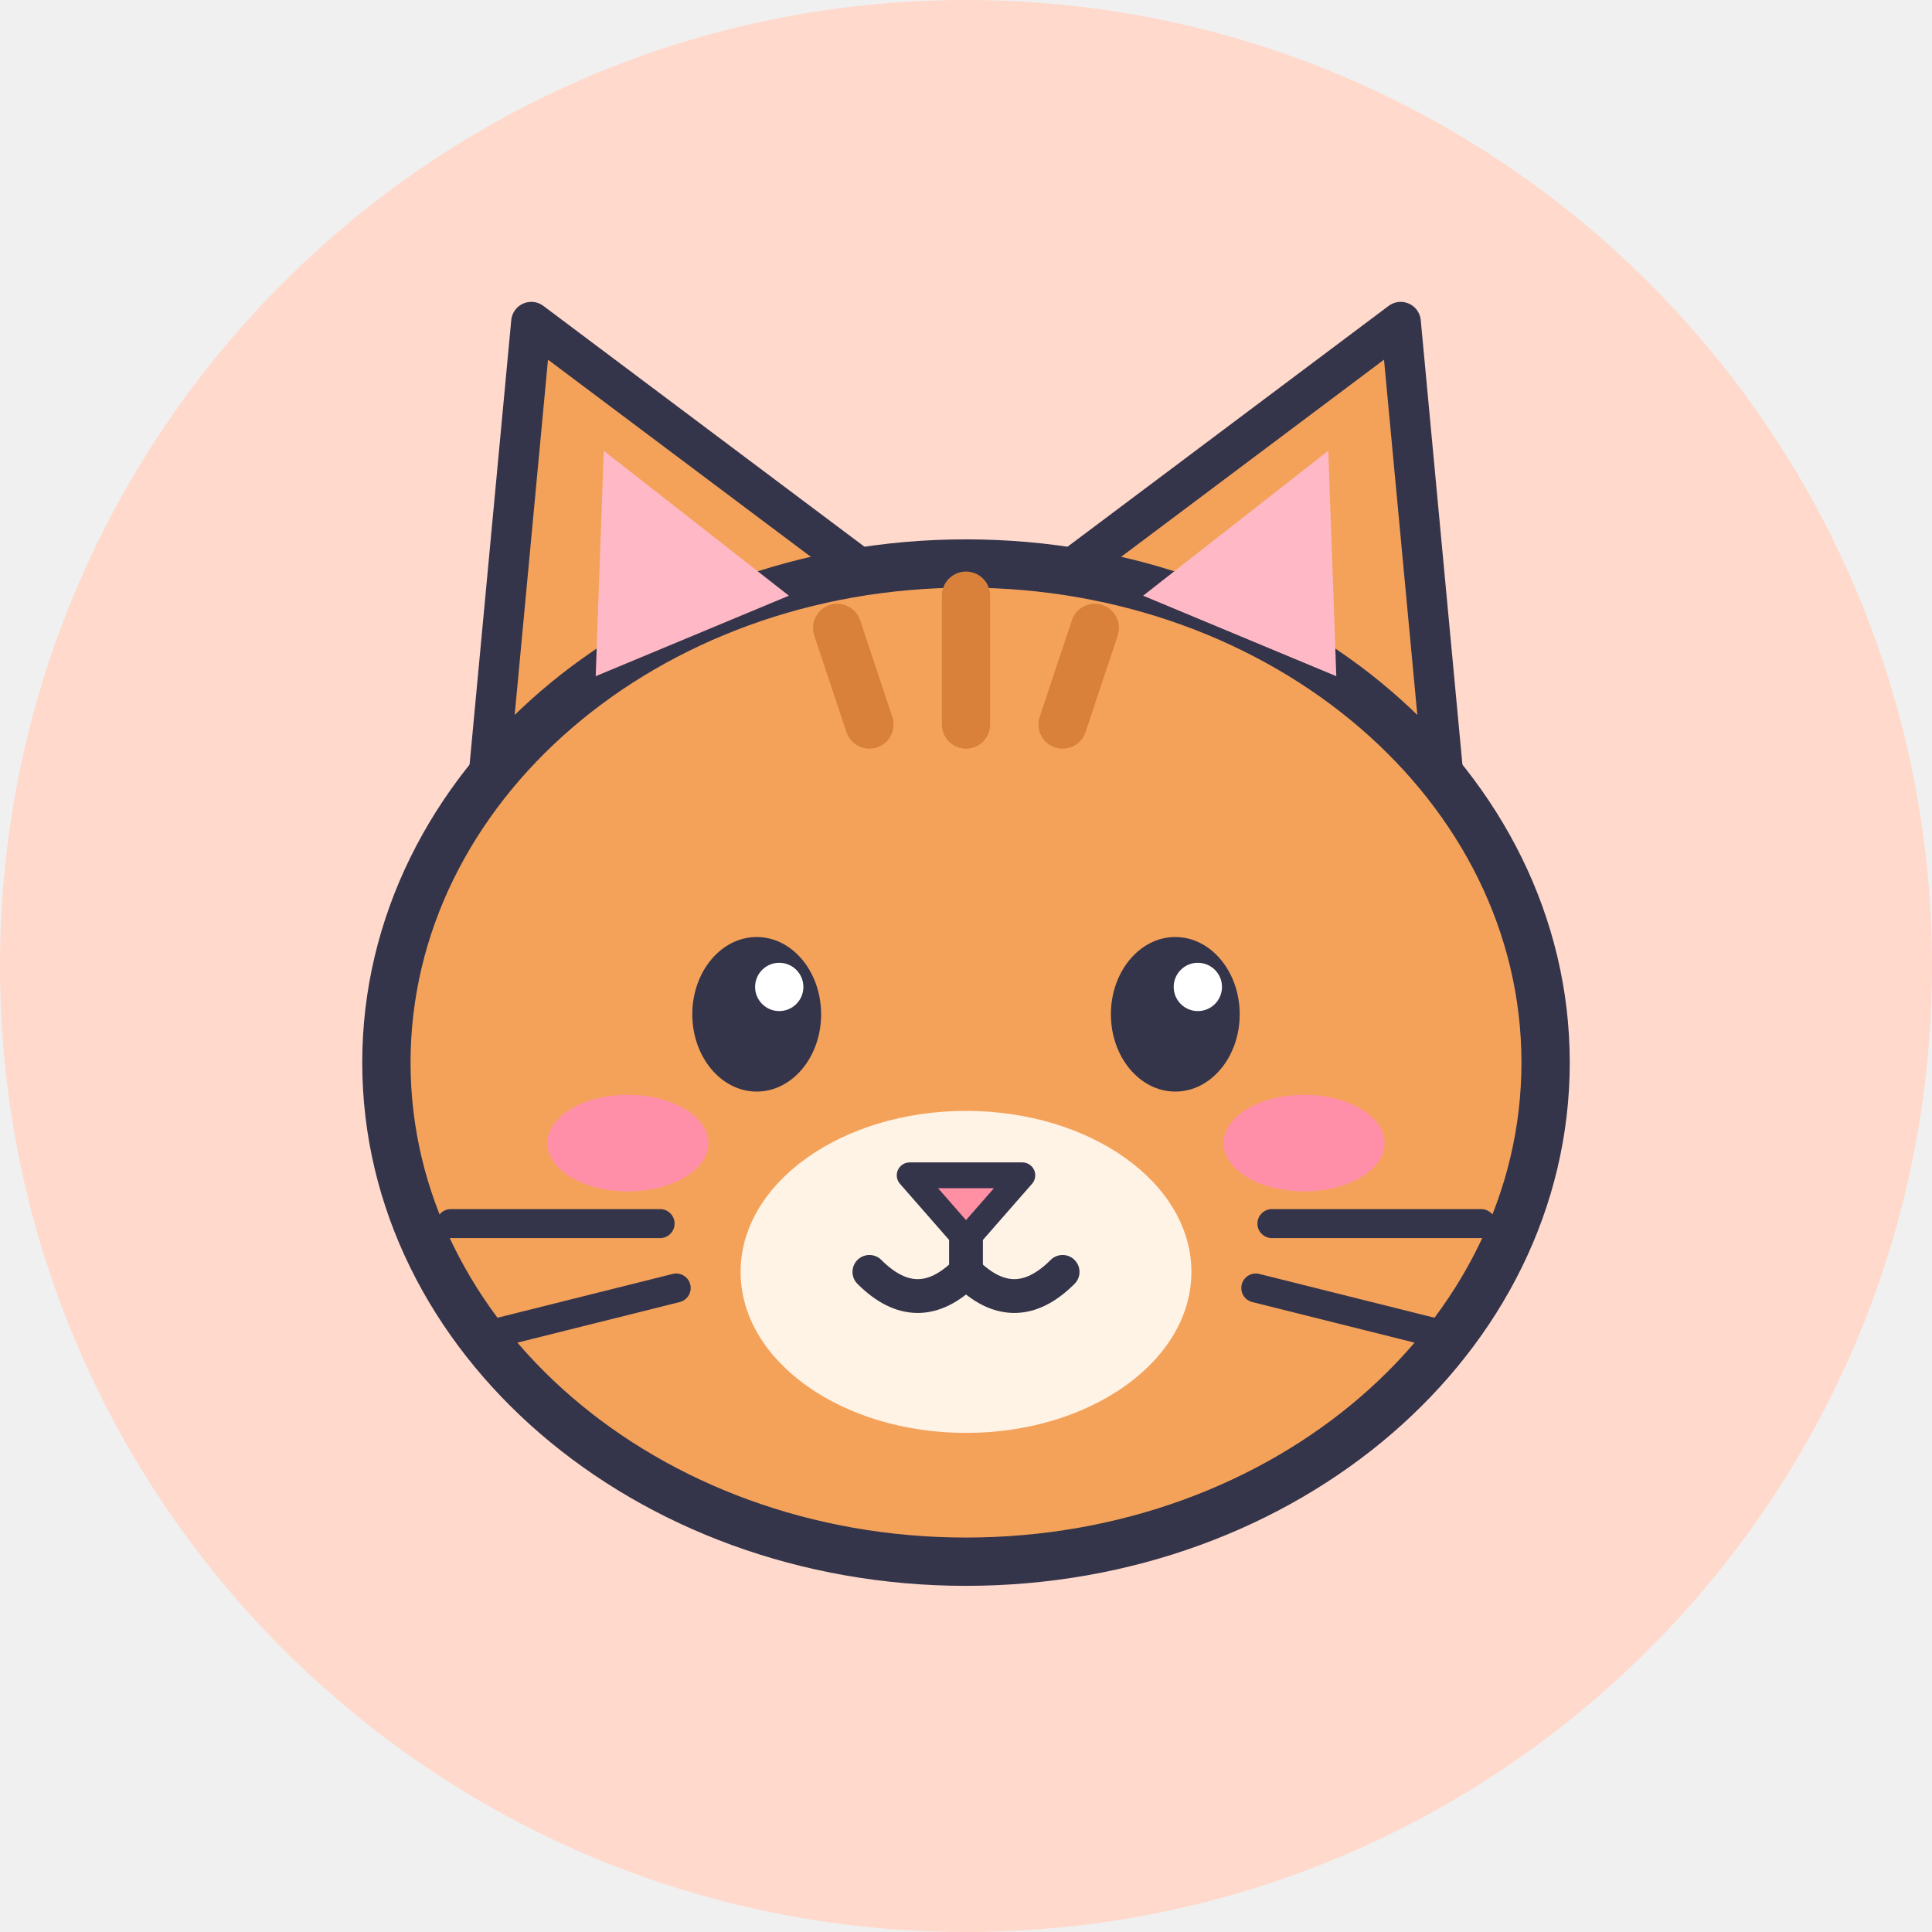
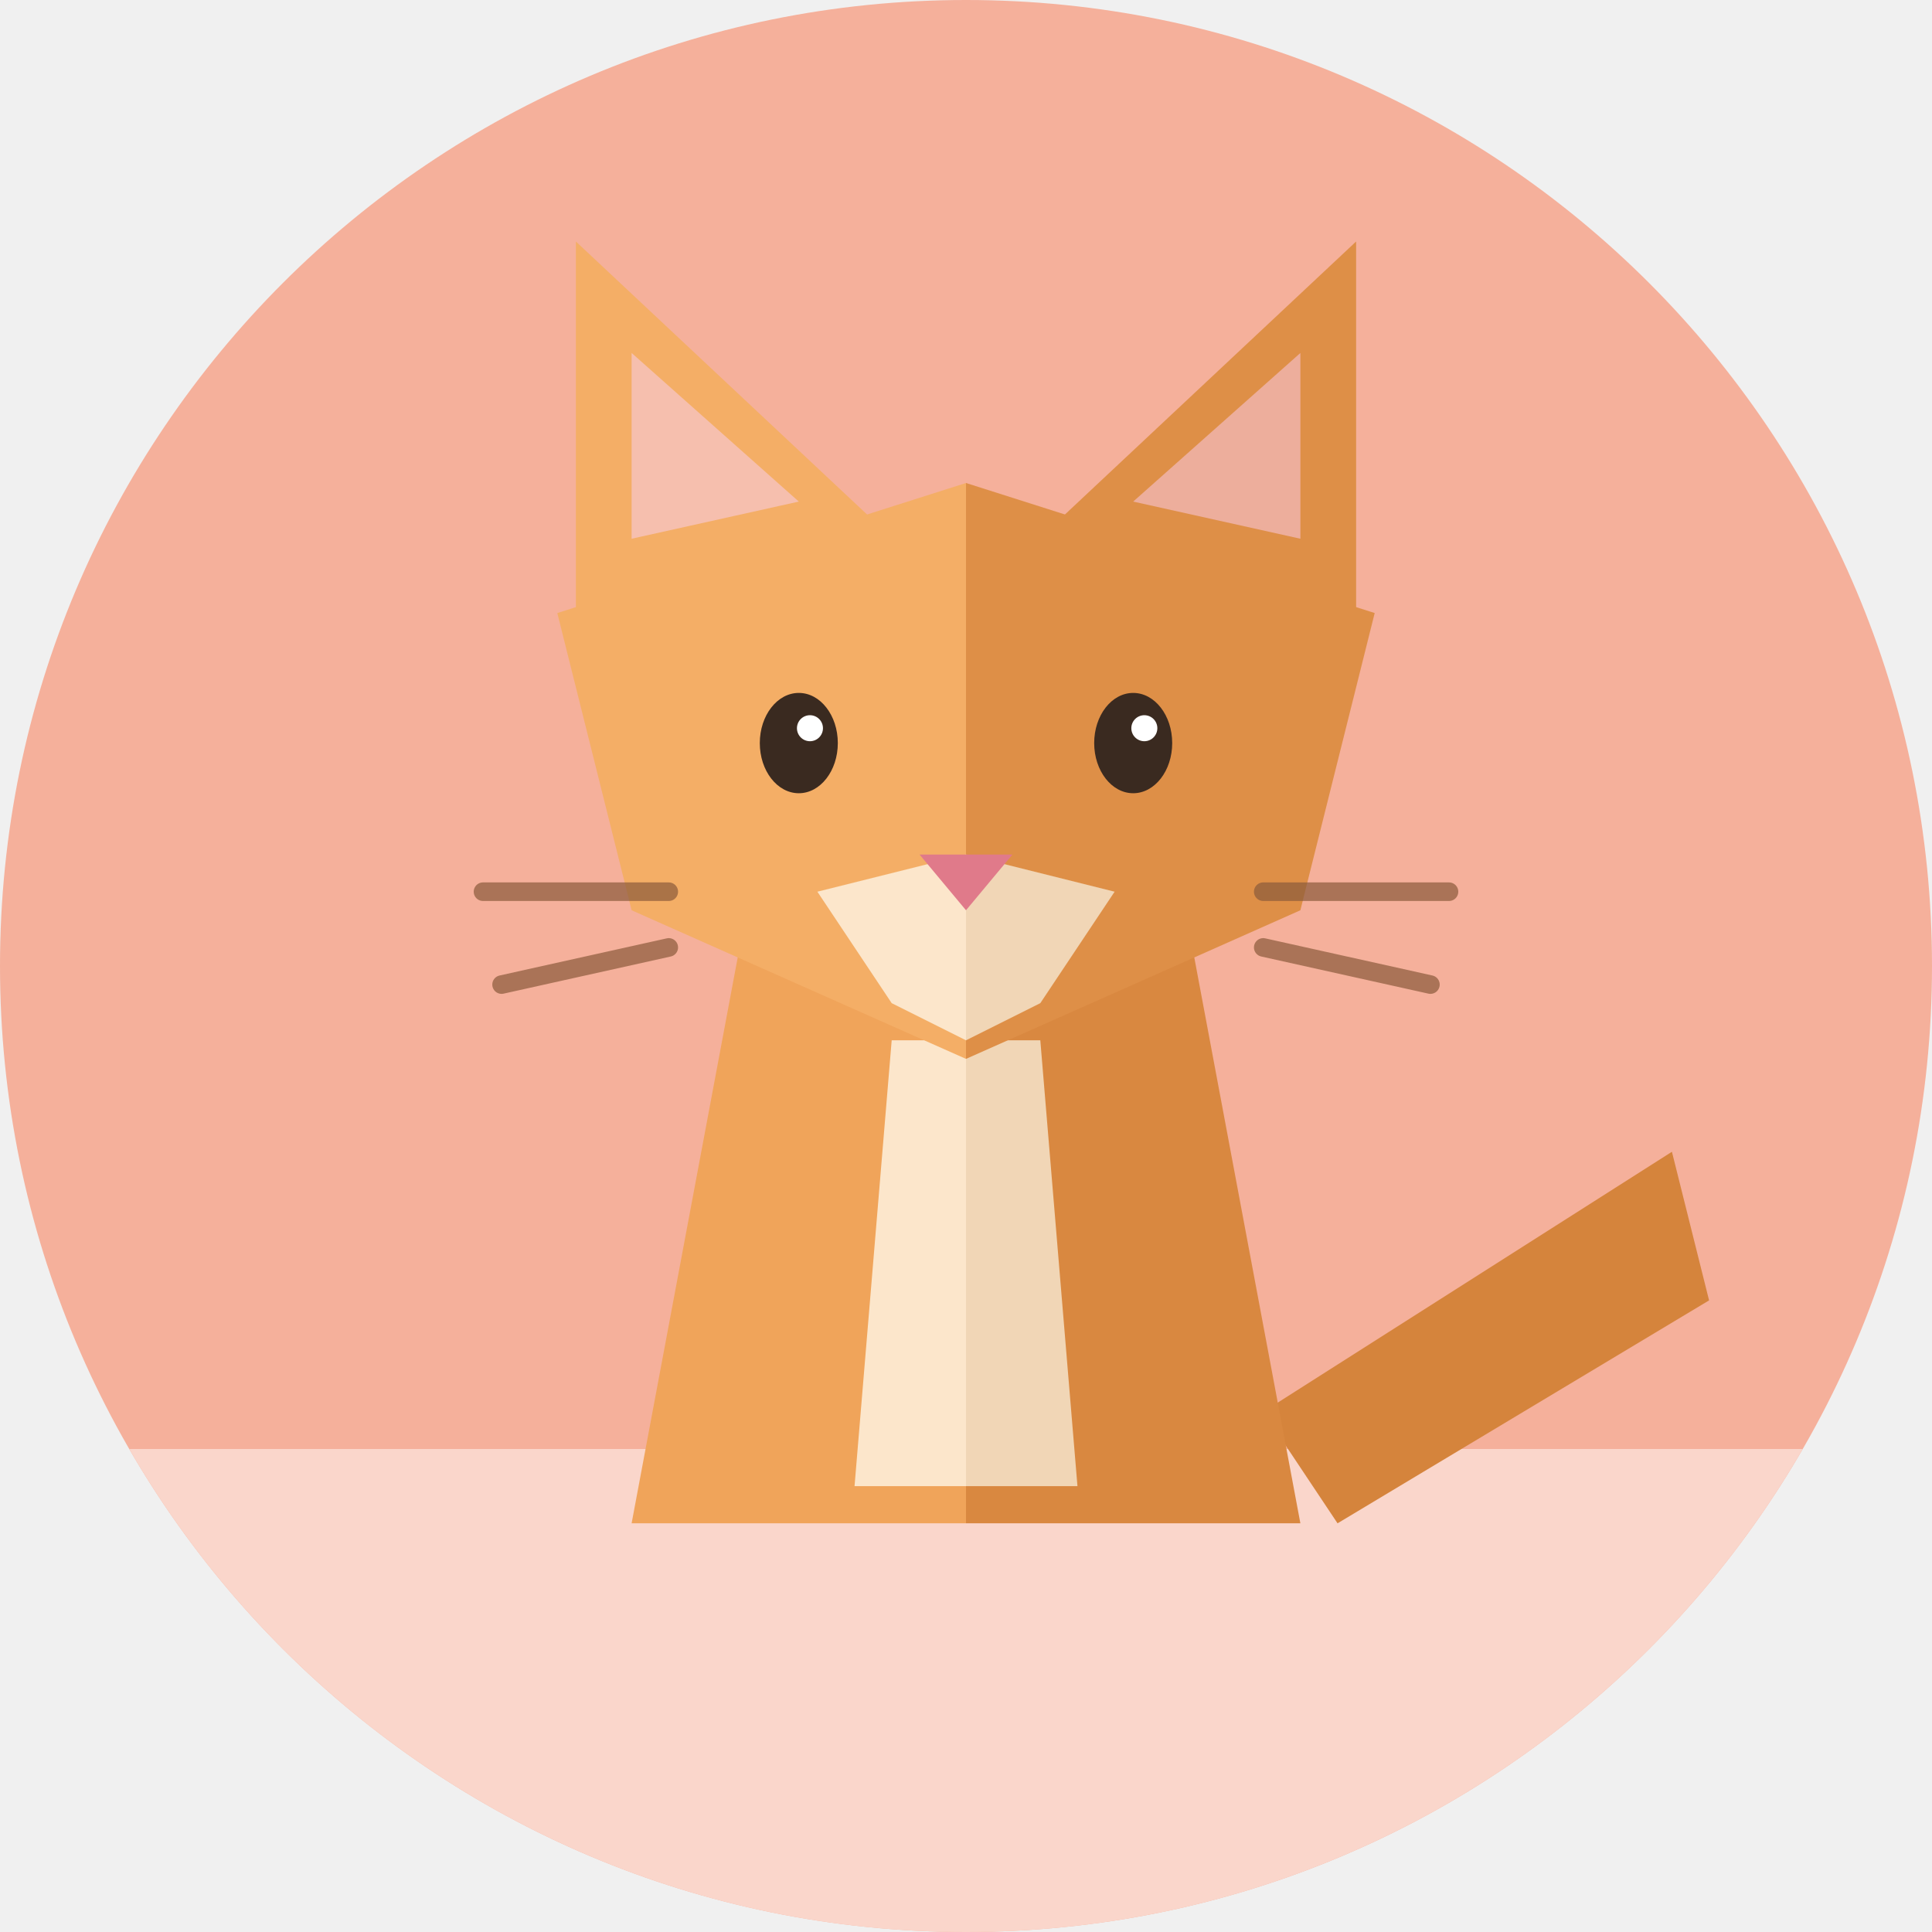
- <svg xmlns="http://www.w3.org/2000/svg" viewBox="0 0 120 120">
+ <svg xmlns="http://www.w3.org/2000/svg" viewBox="8 10 104 104">
  <defs>
    <clipPath id="c">
-       <circle cx="60" cy="60" r="60" />
+       <circle cx="60" cy="62" r="52" />
    </clipPath>
  </defs>
-   <g clip-path="url(#c)">
-     <circle cx="60" cy="60" r="60" fill="#FFD9CC" />
-     <g stroke="#34344A" stroke-width="2.5" stroke-linejoin="round" stroke-linecap="round">
-       <path d="M30 52 L33 20 L57 38 Z" fill="#F4A25A" />
-       <path d="M90 52 L87 20 L63 38 Z" fill="#F4A25A" />
-       <ellipse cx="60" cy="66" rx="36" ry="31" fill="#F4A25A" stroke-width="3" />
-     </g>
-     <path d="M37 42 L37.5 28 L49 37 Z" fill="#FFB9C6" />
-     <path d="M83 42 L82.5 28 L71 37 Z" fill="#FFB9C6" />
-     <path d="M60 37 V45 M52 39 L54 45 M68 39 L66 45" fill="none" stroke="#D9803A" stroke-width="3" stroke-linecap="round" />
-     <ellipse cx="60" cy="79" rx="14" ry="10" fill="#FFF3E6" />
-     <ellipse cx="47" cy="63" rx="4" ry="4.8" fill="#34344A" />
-     <ellipse cx="73" cy="63" rx="4" ry="4.8" fill="#34344A" />
-     <circle cx="48.4" cy="61.3" r="1.5" fill="#FFFFFF" />
-     <circle cx="74.4" cy="61.3" r="1.5" fill="#FFFFFF" />
-     <ellipse cx="39" cy="71" rx="5" ry="3" fill="#FF8FA8" />
-     <ellipse cx="81" cy="71" rx="5" ry="3" fill="#FF8FA8" />
-     <path d="M56.5 73 H63.5 L60 77 Z" fill="#FF8FA3" stroke="#34344A" stroke-width="1.6" stroke-linejoin="round" />
-     <path d="M54 79 Q57 82 60 79 Q63 82 66 79 M60 77 V79" fill="none" stroke="#34344A" stroke-width="2.1" stroke-linecap="round" stroke-linejoin="round" />
-     <path d="M28 76 H41 M30 83 L42 80 M92 76 H79 M90 83 L78 80" fill="none" stroke="#34344A" stroke-width="1.8" stroke-linecap="round" />
+   <g clip-path="url(#c)" stroke-linejoin="round">
+     <rect width="120" height="120" fill="#F5B09B" />
+     <path d="M0 88 H120 V120 H0 Z" fill="#FAD6CB" />
+     <polygon points="76,86 98,72 100,80 80,92" fill="#D5843C" />
+     <polygon points="42,92 60,92 60,60 48,60" fill="#F0A45A" />
+     <polygon points="60,92 78,92 72,60 60,60" fill="#D98840" />
+     <polygon points="54,90 60,90 60,66 56,66" fill="#FCE6CB" />
+     <polygon points="60,90 66,90 64,66 60,66" fill="#F1D6B6" />
+     <polygon points="39,43 39,23 55,38" fill="#F4AE66" />
+     <polygon points="42,39 42,29 51,37" fill="#F6BFAE" />
+     <polygon points="81,43 81,23 65,38" fill="#DE8F47" />
+     <polygon points="78,39 78,29 69,37" fill="#EDAE9C" />
+     <polygon points="38,43 60,36 60,67 42,59" fill="#F4AE66" />
+     <polygon points="60,36 82,43 78,59 60,67" fill="#DE8F47" />
+     <polygon points="52,58 60,56 60,66 56,64" fill="#FCE6CB" />
+     <polygon points="60,56 68,58 64,64 60,66" fill="#F1D6B6" />
+     <ellipse cx="51" cy="50" rx="2.1" ry="2.7" fill="#3A2A20" />
+     <ellipse cx="69" cy="50" rx="2.1" ry="2.7" fill="#3A2A20" />
+     <circle cx="51.6" cy="49.2" r="0.7" fill="#FFFFFF" />
+     <circle cx="69.6" cy="49.2" r="0.7" fill="#FFFFFF" />
+     <polygon points="57.5,56 62.5,56 60,59" fill="#E07A8A" />
+     <path d="M44 58 H34 M44 61 L35 63 M76 58 H86 M76 61 L85 63" stroke="#8A5A3A" stroke-width="1" stroke-linecap="round" opacity=".7" />
  </g>
</svg>
